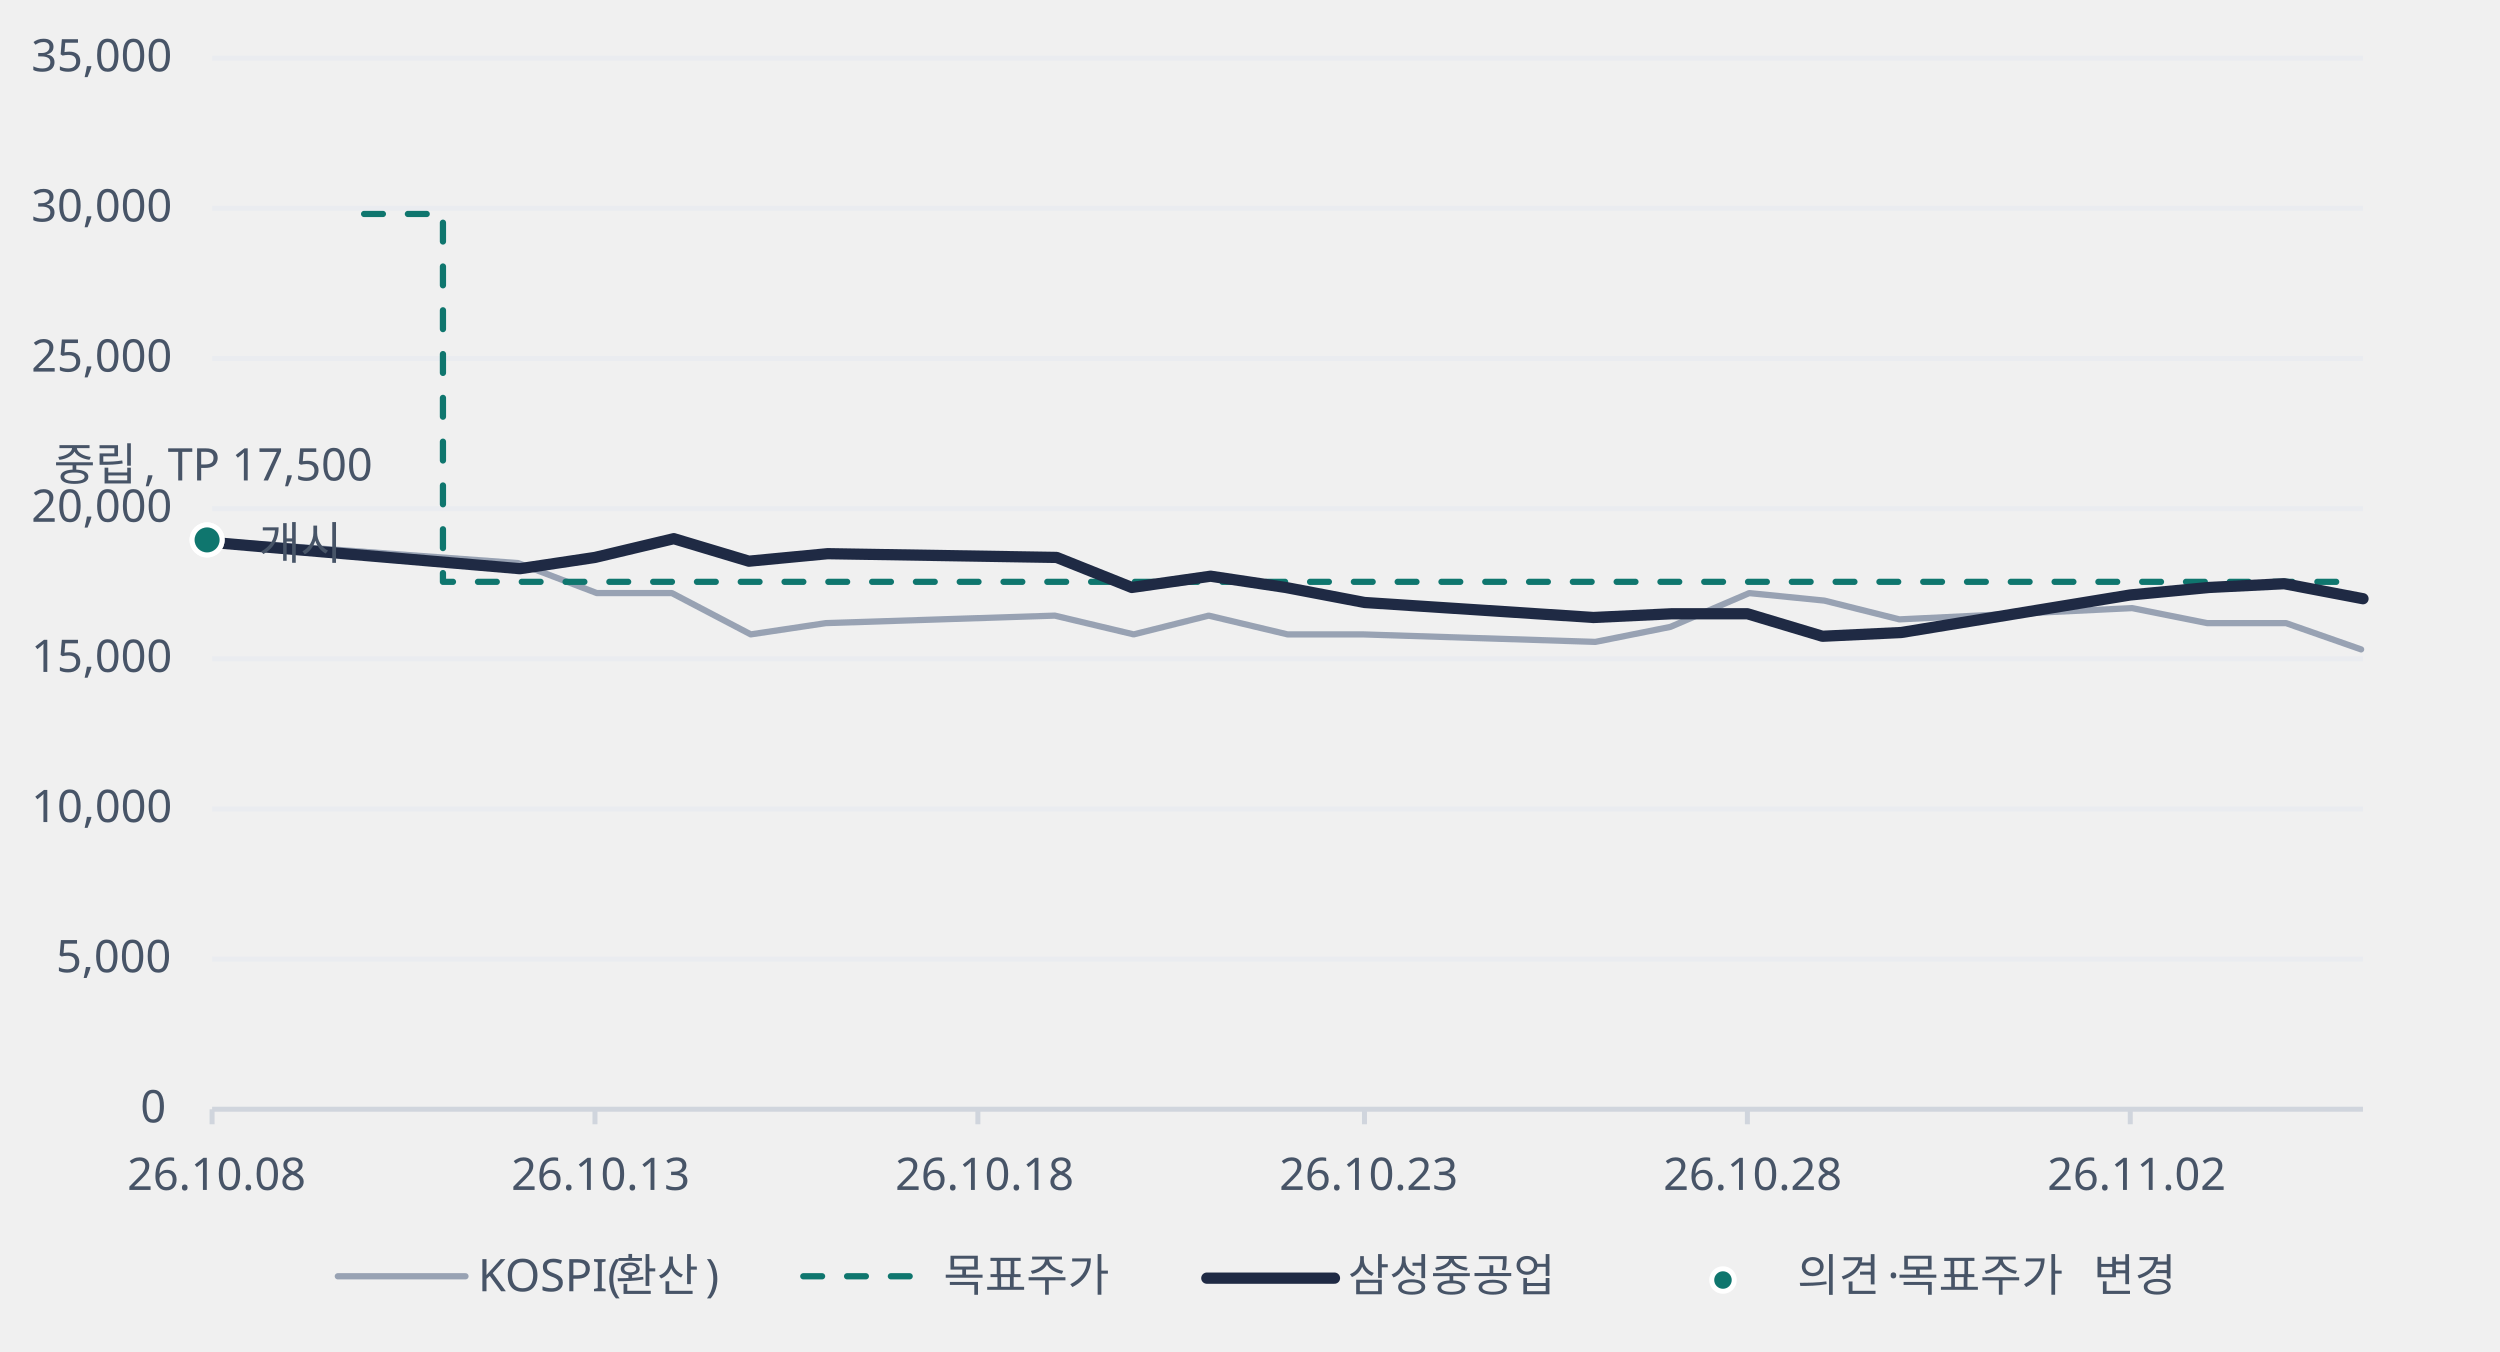
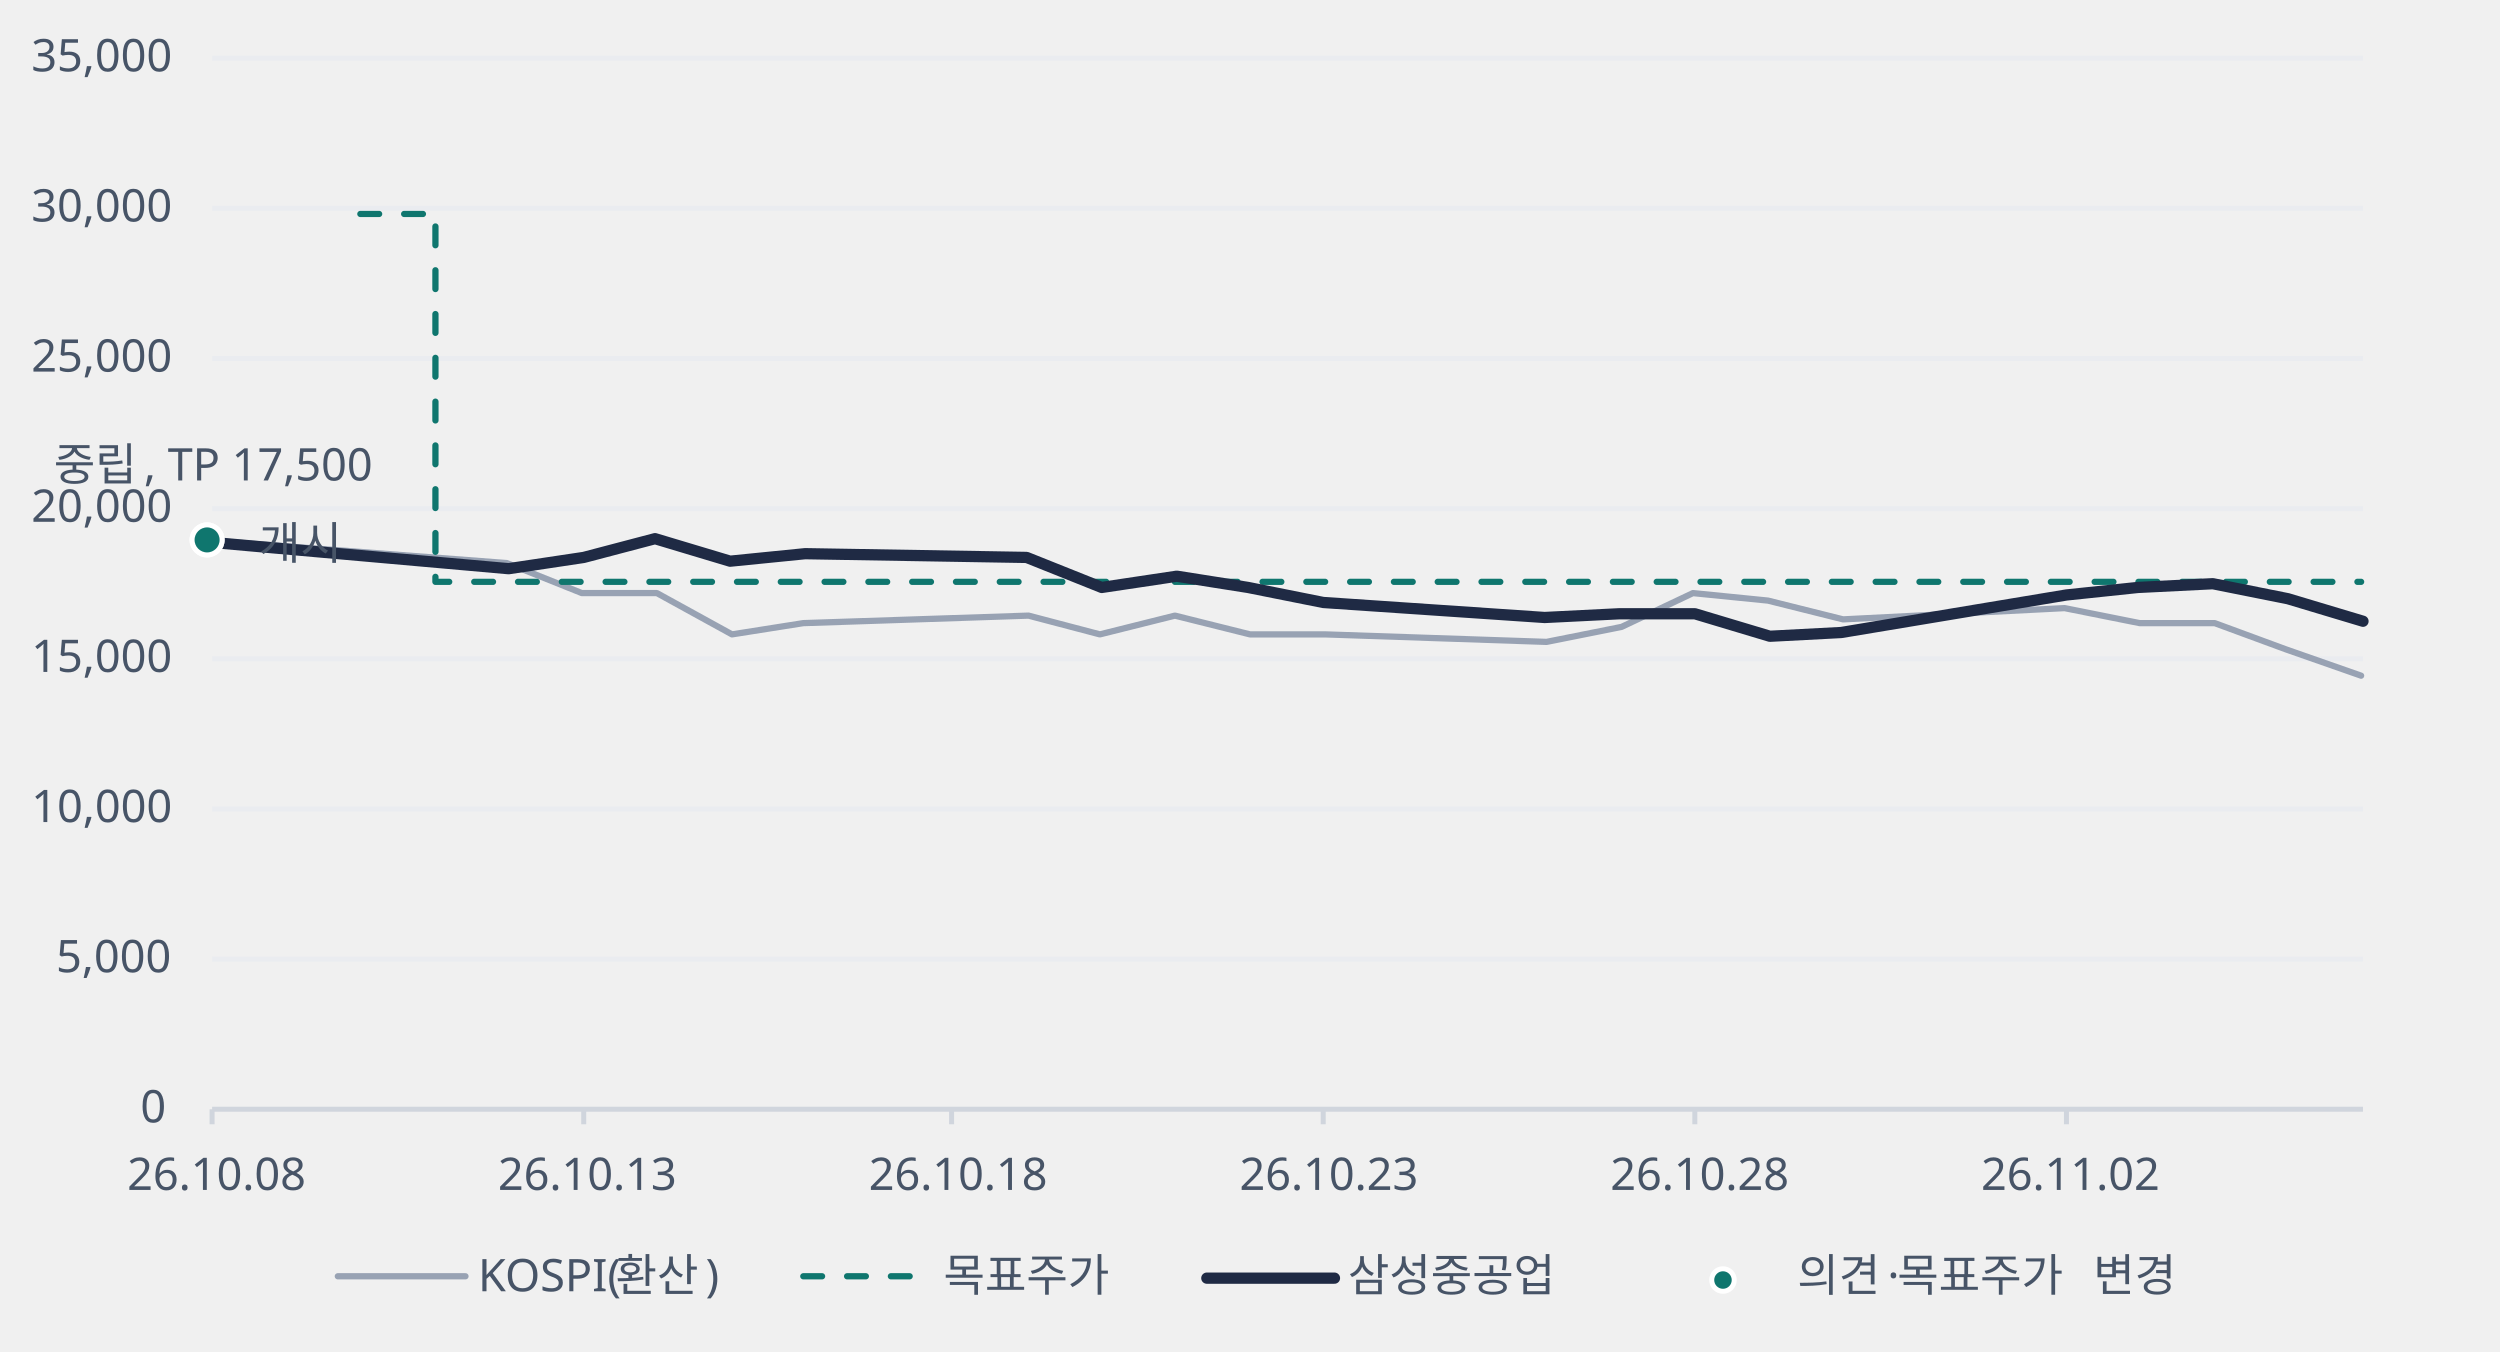
<svg xmlns="http://www.w3.org/2000/svg" width="666" height="360" xml:space="preserve" overflow="hidden">
  <defs>
    <clipPath id="clip0">
      <rect x="971" y="13" width="666" height="360" />
    </clipPath>
  </defs>
  <g clip-path="url(#clip0)" transform="translate(-971 -13)">
    <g>
      <path d="M1027.5 268.5 1600.5 268.5M1027.5 228.5 1600.5 228.5M1027.5 188.5 1600.5 188.5M1027.5 148.5 1600.5 148.5M1027.5 108.5 1600.5 108.5M1027.5 68.5 1600.5 68.5M1027.5 28.5 1600.5 28.5" stroke="#EAECF0" stroke-width="1.333" stroke-linejoin="round" stroke-miterlimit="10" fill="none" />
    </g>
    <g>
      <path d="M1027.5 308.5 1600.5 308.5" stroke="#D0D5DD" stroke-width="1.333" stroke-linejoin="round" stroke-miterlimit="10" fill="none" fill-rule="evenodd" />
    </g>
    <g>
-       <path d="M1027.5 308.5 1027.5 312.5M1129.5 308.5 1129.5 312.5M1231.5 308.5 1231.5 312.5M1334.5 308.5 1334.5 312.5M1436.5 308.5 1436.5 312.5M1538.5 308.5 1538.5 312.5" stroke="#D0D5DD" stroke-width="1.333" stroke-linejoin="round" stroke-miterlimit="10" fill="none" />
+       <path d="M1027.5 308.5 1027.5 312.5M1126.5 308.5 1126.5 312.5M1224.5 308.5 1224.5 312.5M1323.5 308.5 1323.5 312.5M1422.5 308.5 1422.5 312.5M1521.5 308.5 1521.5 312.5" stroke="#D0D5DD" stroke-width="1.333" stroke-linejoin="round" stroke-miterlimit="10" fill="none" />
    </g>
    <g>
-       <path d="M1027 157 1109 163 1130 171 1150 171 1171 182 1191 179 1252 177 1273 182 1293 177 1314 182 1334 182 1396 184 1416 180 1437 171 1457 173 1477 178 1539 175 1559 179 1580 179 1600 186" stroke="#98A2B3" stroke-width="1.667" stroke-linecap="round" stroke-linejoin="round" stroke-miterlimit="10" fill="none" />
+       <path d="M1027 157 1106 163 1126 171 1146 171 1166 182 1185 179 1245 177 1264 182 1284 177 1304 182 1324 182 1383 184 1403 180 1422 171 1442 173 1462 178 1521 175 1541 179 1561 179 1580 186 1600 193" stroke="#98A2B3" stroke-width="1.667" stroke-linecap="round" stroke-linejoin="round" stroke-miterlimit="10" fill="none" />
    </g>
    <g>
-       <path d="M1068 70 1089 70 1089 168 1600 168" stroke="#0F766E" stroke-width="1.667" stroke-linecap="round" stroke-linejoin="round" stroke-miterlimit="10" stroke-dasharray="5 6.667" fill="none" />
+       <path d="M1067 70 1087 70 1087 168 1600 168" stroke="#0F766E" stroke-width="1.667" stroke-linecap="round" stroke-linejoin="round" stroke-miterlimit="10" stroke-dasharray="5 6.667" fill="none" />
    </g>
    <g>
-       <path d="M1027.5 157.5 1109.5 164.5 1129.5 161.5 1150.5 156.5 1170.5 162.5 1191.5 160.5 1252.5 161.5 1272.5 169.5 1293.5 166.5 1313.5 169.5 1334.5 173.5 1395.5 177.5 1416.5 176.5 1436.5 176.5 1456.5 182.5 1477.5 181.5 1538.5 171.5 1559.5 169.5 1579.5 168.5 1600.5 172.5" stroke="#1F2A44" stroke-width="3" stroke-linecap="round" stroke-linejoin="round" stroke-miterlimit="10" fill="none" />
+       <path d="M1027.5 157.5 1106.5 164.5 1126.5 161.5 1145.5 156.5 1165.5 162.5 1185.5 160.5 1244.5 161.5 1264.5 169.5 1284.5 166.5 1303.5 169.5 1323.5 173.5 1382.5 177.5 1402.5 176.5 1422.5 176.5 1442.5 182.5 1461.5 181.5 1521.5 171.5 1540.5 169.5 1560.5 168.5 1580.5 172.5 1600.5 178.5" stroke="#1F2A44" stroke-width="3" stroke-linecap="round" stroke-linejoin="round" stroke-miterlimit="10" fill="none" />
    </g>
    <g>
      <path d="M1030.17 156.833C1030.17 159.042 1028.38 160.833 1026.17 160.833 1023.96 160.833 1022.17 159.042 1022.17 156.833 1022.17 154.624 1023.96 152.833 1026.17 152.833 1028.38 152.833 1030.17 154.624 1030.17 156.833Z" stroke="#FFFFFF" stroke-width="1.333" stroke-linejoin="round" stroke-miterlimit="10" fill="#0F766E" />
      <path d="M1030.17 156.833C1030.17 159.042 1028.38 160.833 1026.17 160.833 1023.96 160.833 1022.17 159.042 1022.17 156.833 1022.17 154.624 1023.96 152.833 1026.17 152.833 1028.38 152.833 1030.17 154.624 1030.17 156.833Z" stroke="#FFFFFF" stroke-width="1.333" stroke-linejoin="round" stroke-miterlimit="10" fill="#0F766E" />
    </g>
    <g>
      <text fill="#475467" font-family="Malgun Gothic,Malgun Gothic_MSFontService,sans-serif" font-weight="400" font-size="12" transform="translate(1039.99 162)">개시</text>
    </g>
    <g>
      <text fill="#475467" font-family="Malgun Gothic,Malgun Gothic_MSFontService,sans-serif" font-weight="400" font-size="12" transform="translate(985.337 141)">중립</text>
    </g>
    <g>
      <text fill="#475467" font-family="Malgun Gothic,Malgun Gothic_MSFontService,sans-serif" font-weight="400" font-size="12" transform="translate(1009.34 141)">, TP 17,500</text>
    </g>
    <g>
      <text fill="#475467" font-family="Malgun Gothic,Malgun Gothic_MSFontService,sans-serif" font-weight="400" font-size="12" transform="translate(1008.39 312)">0</text>
    </g>
    <g>
      <text fill="#475467" font-family="Malgun Gothic,Malgun Gothic_MSFontService,sans-serif" font-weight="400" font-size="12" transform="translate(985.94 272)">5,000</text>
    </g>
    <g>
      <text fill="#475467" font-family="Malgun Gothic,Malgun Gothic_MSFontService,sans-serif" font-weight="400" font-size="12" transform="translate(979.333 232)">10,000</text>
    </g>
    <g>
      <text fill="#475467" font-family="Malgun Gothic,Malgun Gothic_MSFontService,sans-serif" font-weight="400" font-size="12" transform="translate(979.333 192)">15,000</text>
    </g>
    <g>
      <text fill="#475467" font-family="Malgun Gothic,Malgun Gothic_MSFontService,sans-serif" font-weight="400" font-size="12" transform="translate(979.333 152)">20,000</text>
    </g>
    <g>
      <text fill="#475467" font-family="Malgun Gothic,Malgun Gothic_MSFontService,sans-serif" font-weight="400" font-size="12" transform="translate(979.333 112)">25,000</text>
    </g>
    <g>
      <text fill="#475467" font-family="Malgun Gothic,Malgun Gothic_MSFontService,sans-serif" font-weight="400" font-size="12" transform="translate(979.333 72)">30,000</text>
    </g>
    <g>
      <text fill="#475467" font-family="Malgun Gothic,Malgun Gothic_MSFontService,sans-serif" font-weight="400" font-size="12" transform="translate(979.333 32)">35,000</text>
    </g>
    <g>
      <text fill="#475467" font-family="Malgun Gothic,Malgun Gothic_MSFontService,sans-serif" font-weight="400" font-size="12" transform="translate(1004.88 330)">26.10.08</text>
    </g>
    <g>
-       <text fill="#475467" font-family="Malgun Gothic,Malgun Gothic_MSFontService,sans-serif" font-weight="400" font-size="12" transform="translate(1107.18 330)">26.10.13</text>
+       <text fill="#475467" font-family="Malgun Gothic,Malgun Gothic_MSFontService,sans-serif" font-weight="400" font-size="12" transform="translate(1103.65 330)">26.10.13</text>
    </g>
    <g>
-       <text fill="#475467" font-family="Malgun Gothic,Malgun Gothic_MSFontService,sans-serif" font-weight="400" font-size="12" transform="translate(1209.48 330)">26.10.18</text>
+       <text fill="#475467" font-family="Malgun Gothic,Malgun Gothic_MSFontService,sans-serif" font-weight="400" font-size="12" transform="translate(1202.43 330)">26.10.18</text>
    </g>
    <g>
-       <text fill="#475467" font-family="Malgun Gothic,Malgun Gothic_MSFontService,sans-serif" font-weight="400" font-size="12" transform="translate(1311.79 330)">26.10.23</text>
+       <text fill="#475467" font-family="Malgun Gothic,Malgun Gothic_MSFontService,sans-serif" font-weight="400" font-size="12" transform="translate(1301.2 330)">26.10.23</text>
    </g>
    <g>
-       <text fill="#475467" font-family="Malgun Gothic,Malgun Gothic_MSFontService,sans-serif" font-weight="400" font-size="12" transform="translate(1414.09 330)">26.10.28</text>
+       <text fill="#475467" font-family="Malgun Gothic,Malgun Gothic_MSFontService,sans-serif" font-weight="400" font-size="12" transform="translate(1399.98 330)">26.10.28</text>
    </g>
    <g>
-       <text fill="#475467" font-family="Malgun Gothic,Malgun Gothic_MSFontService,sans-serif" font-weight="400" font-size="12" transform="translate(1516.39 330)">26.11.02</text>
+       <text fill="#475467" font-family="Malgun Gothic,Malgun Gothic_MSFontService,sans-serif" font-weight="400" font-size="12" transform="translate(1498.75 330)">26.11.02</text>
    </g>
    <g>
      <path d="M1061 353 1095 353" stroke="#98A2B3" stroke-width="1.667" stroke-linecap="round" stroke-linejoin="round" stroke-miterlimit="10" fill="none" fill-rule="evenodd" />
    </g>
    <g>
      <text fill="#475467" font-family="Malgun Gothic,Malgun Gothic_MSFontService,sans-serif" font-weight="400" font-size="12" transform="translate(1098.35 357)">KOSPI(</text>
    </g>
    <g>
      <text fill="#475467" font-family="Malgun Gothic,Malgun Gothic_MSFontService,sans-serif" font-weight="400" font-size="12" transform="translate(1134.97 357)">환산</text>
    </g>
    <g>
      <text fill="#475467" font-family="Malgun Gothic,Malgun Gothic_MSFontService,sans-serif" font-weight="400" font-size="12" transform="translate(1158.97 357)">)</text>
    </g>
    <g>
      <path d="M1185 353 1219 353" stroke="#0F766E" stroke-width="1.667" stroke-linecap="round" stroke-linejoin="round" stroke-miterlimit="10" stroke-dasharray="5 6.667" fill="none" fill-rule="evenodd" />
    </g>
    <g>
      <text fill="#475467" font-family="Malgun Gothic,Malgun Gothic_MSFontService,sans-serif" font-weight="400" font-size="12" transform="translate(1222.35 357)">목표주가</text>
    </g>
    <g>
      <path d="M1292.5 353.5 1326.5 353.5" stroke="#1F2A44" stroke-width="3" stroke-linecap="round" stroke-linejoin="round" stroke-miterlimit="10" fill="none" fill-rule="evenodd" />
    </g>
    <g>
      <text fill="#475467" font-family="Malgun Gothic,Malgun Gothic_MSFontService,sans-serif" font-weight="400" font-size="12" transform="translate(1330.08 357)">삼성중공업</text>
    </g>
    <g>
      <path d="M1433 354C1433 355.657 1431.66 357 1430 357 1428.34 357 1427 355.657 1427 354 1427 352.343 1428.34 351 1430 351 1431.66 351 1433 352.343 1433 354Z" stroke="#FFFFFF" stroke-width="1.333" stroke-linejoin="round" stroke-miterlimit="10" fill="#0F766E" />
    </g>
    <g>
      <text fill="#475467" font-family="Malgun Gothic,Malgun Gothic_MSFontService,sans-serif" font-weight="400" font-size="12" transform="translate(1449.8 357)">의견</text>
    </g>
    <g>
      <text fill="#475467" font-family="Malgun Gothic,Malgun Gothic_MSFontService,sans-serif" font-weight="400" font-size="12" transform="translate(1473.8 357)">·</text>
    </g>
    <g>
      <text fill="#475467" font-family="Malgun Gothic,Malgun Gothic_MSFontService,sans-serif" font-weight="400" font-size="12" transform="translate(1476.43 357)">목표주가</text>
    </g>
    <g>
      <text fill="#475467" font-family="Malgun Gothic,Malgun Gothic_MSFontService,sans-serif" font-weight="400" font-size="12" transform="translate(1528.65 357)">변경</text>
    </g>
  </g>
</svg>
